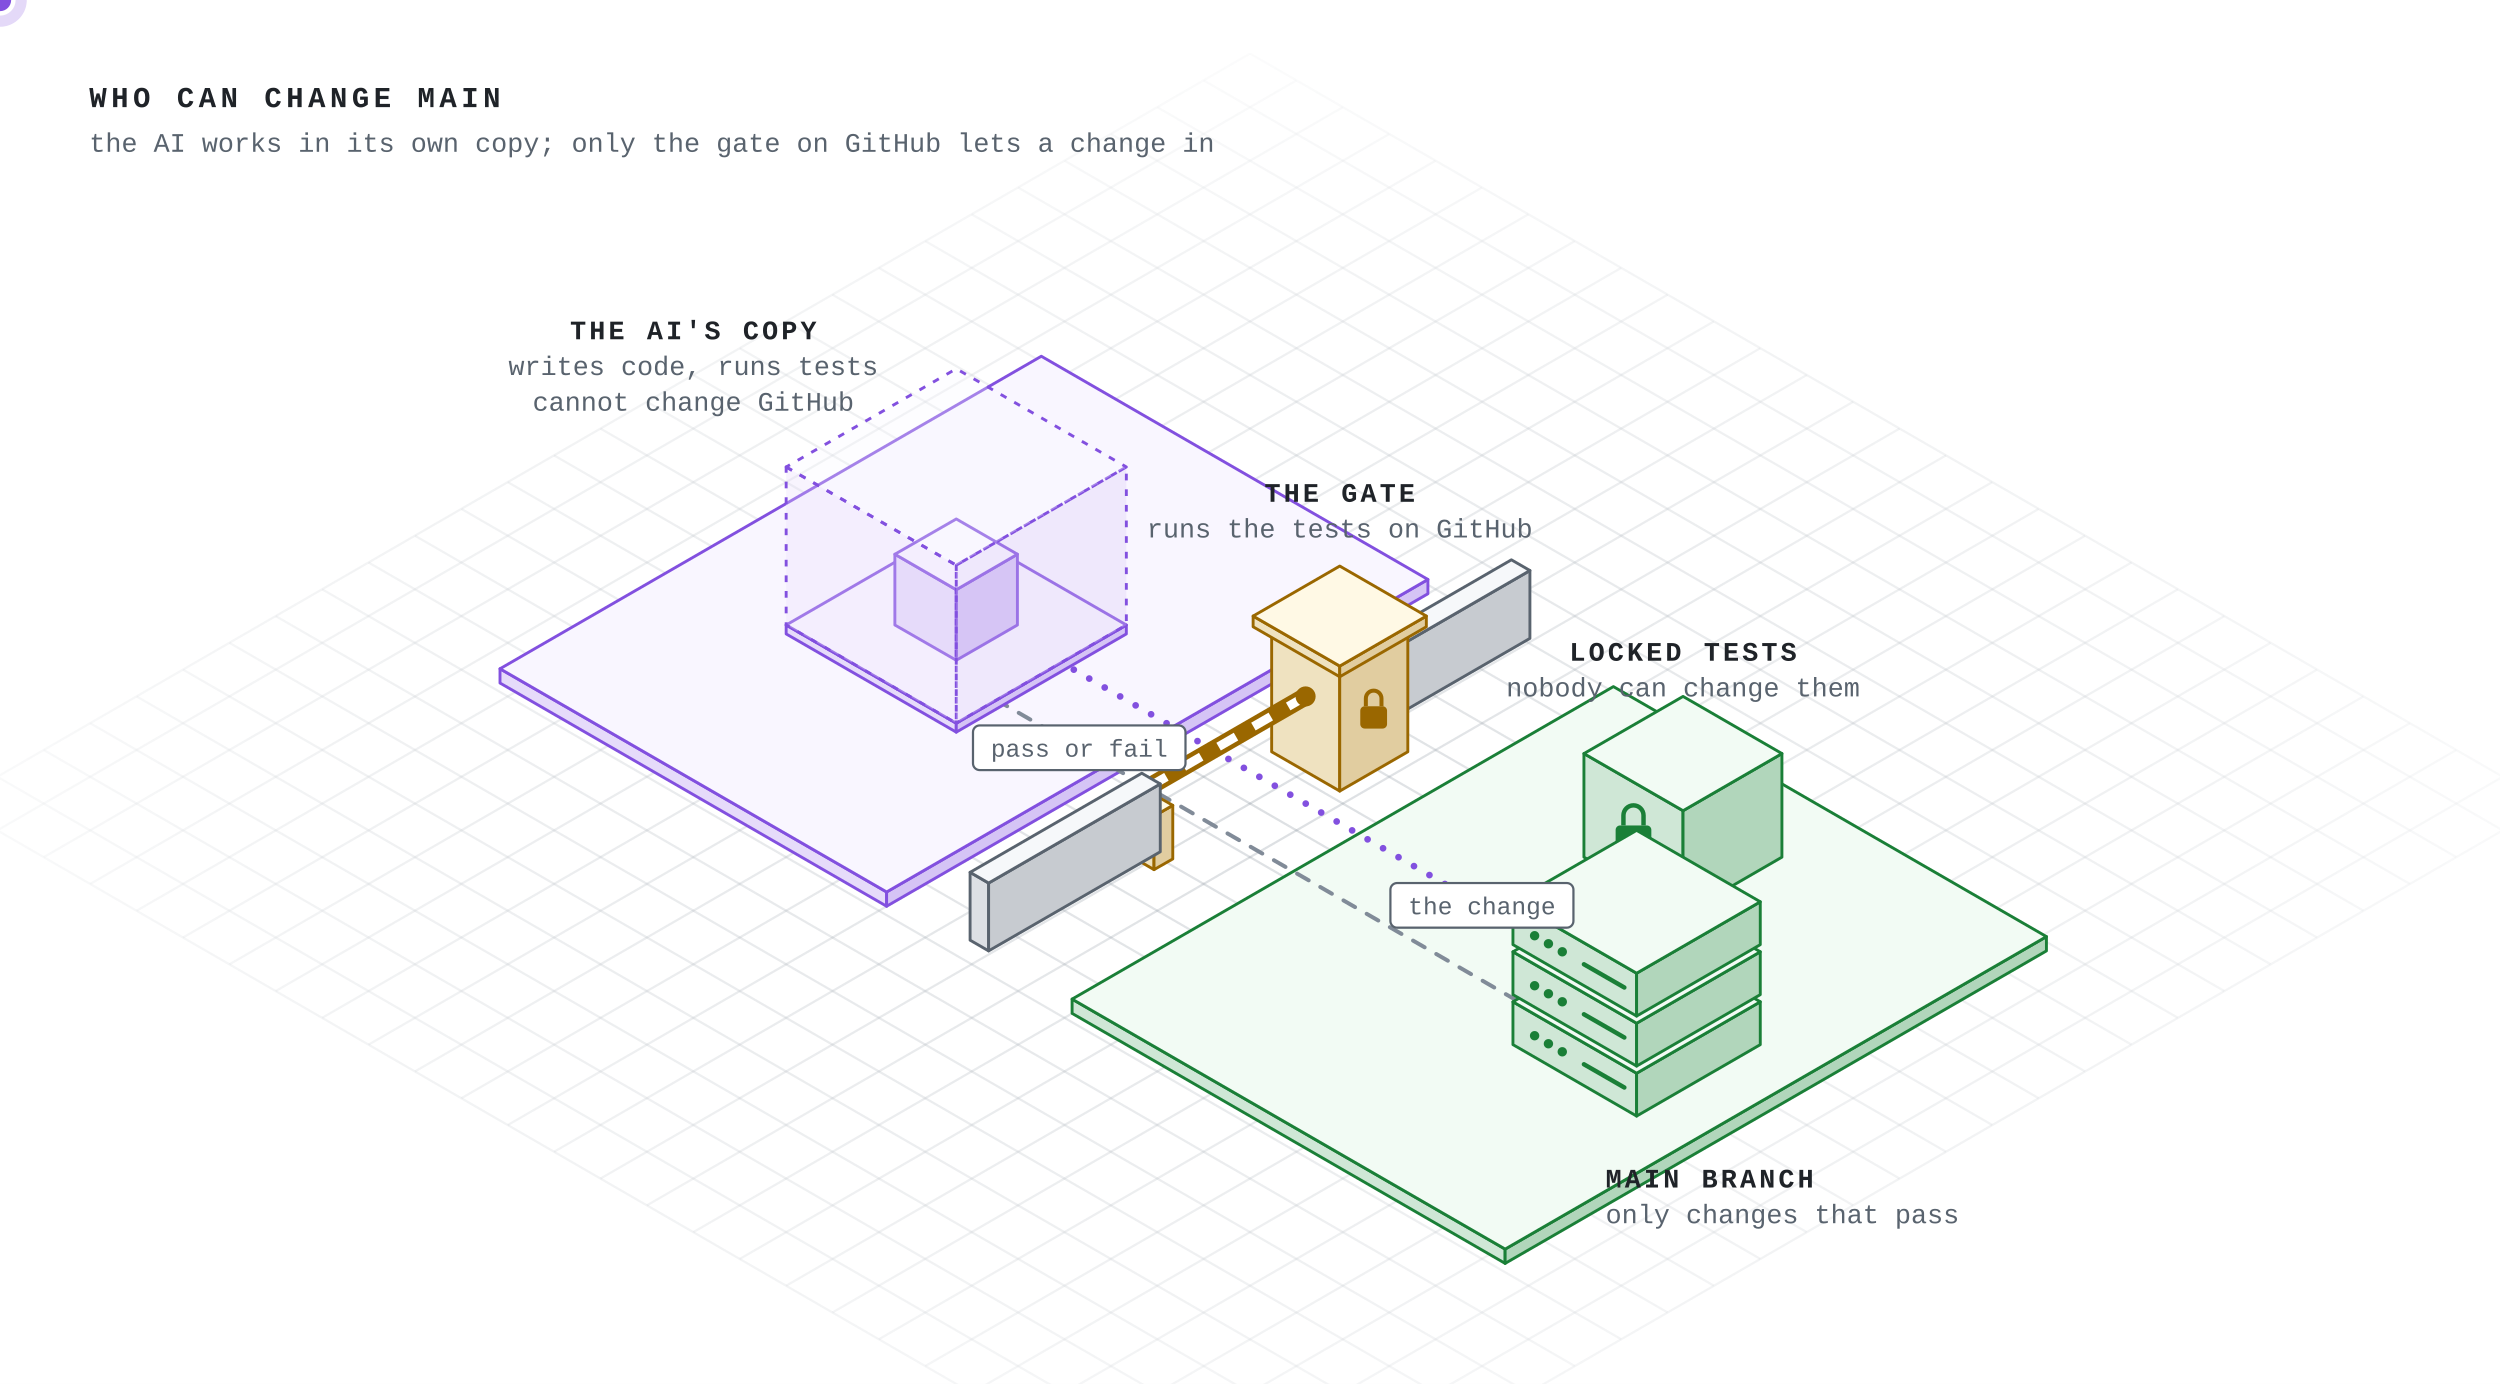
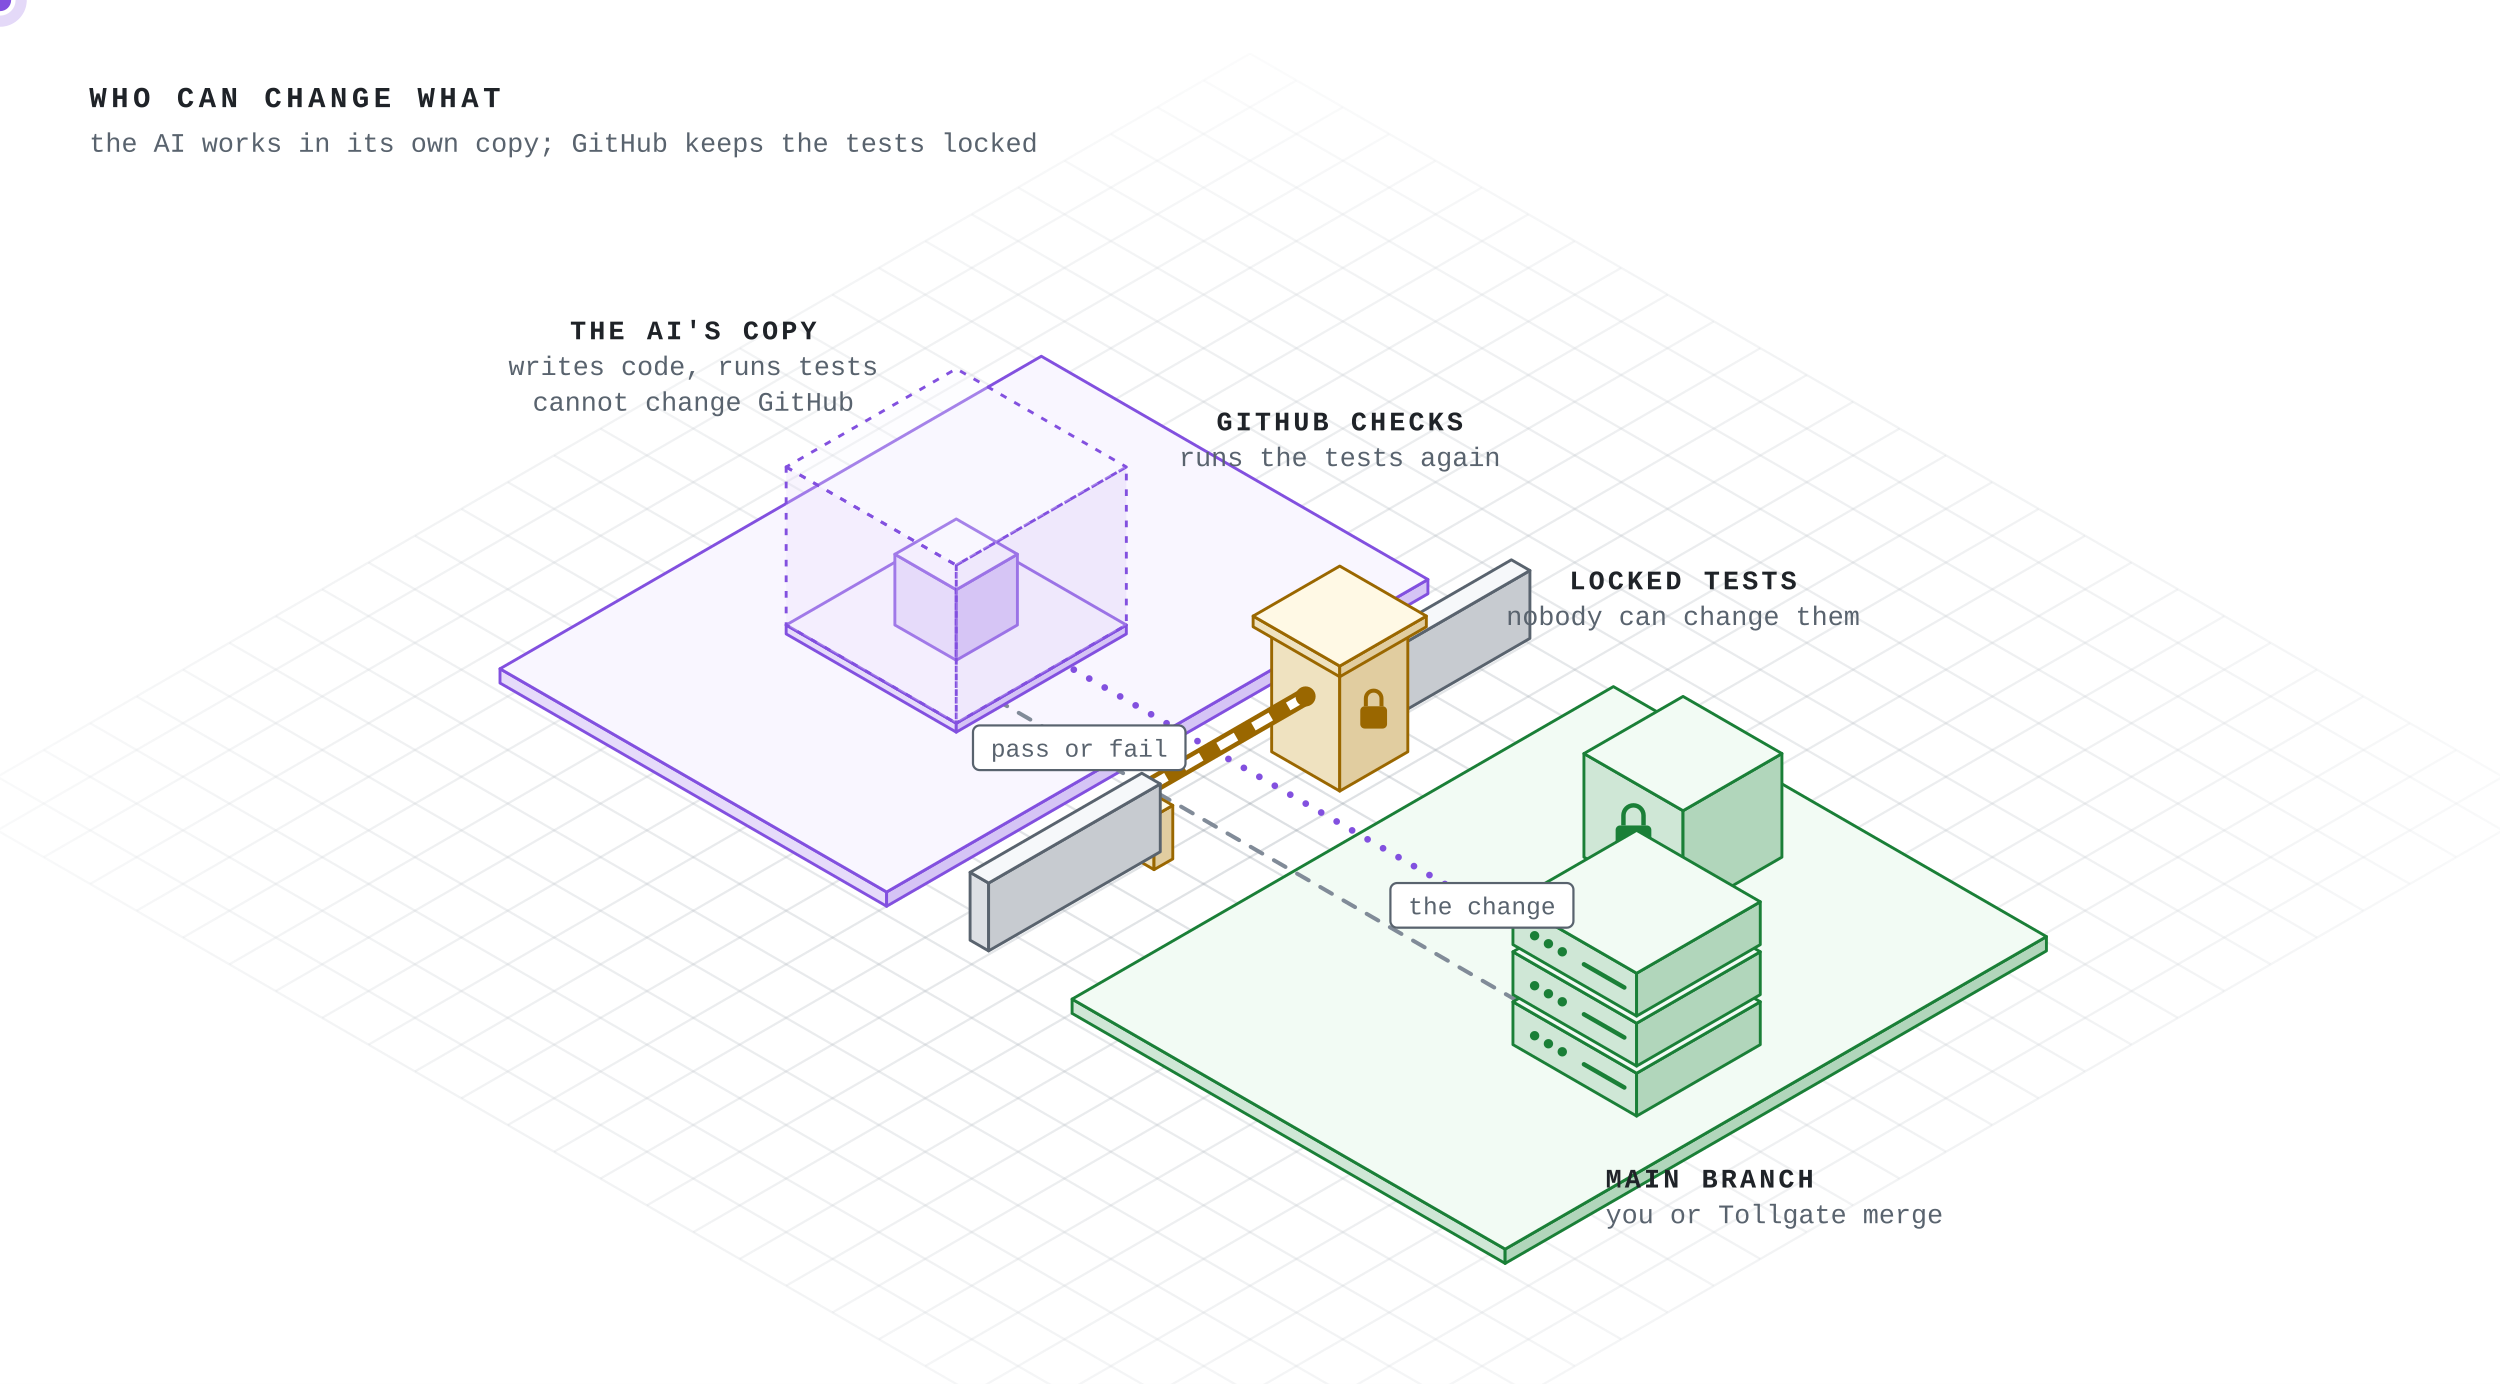
<svg xmlns="http://www.w3.org/2000/svg" viewBox="0 0 1120 620" width="1120" height="620" role="img" aria-labelledby="title desc" font-family="ui-monospace, SFMono-Regular, 'JetBrains Mono', 'Cascadia Mono', Menlo, Consolas, 'Liberation Mono', monospace">
  <defs>
    <radialGradient id="glow" cx="0.500" cy="0.581" r="0.6">
      <stop offset="0" stop-color="#fff" stop-opacity="1" />
      <stop offset="1" stop-color="#fff" stop-opacity="0" />
    </radialGradient>
    <mask id="fade">
      <rect width="1120" height="620" fill="url(#glow)" />
    </mask>
    <marker id="arrow-main" viewBox="0 0 10 10" refX="9" refY="5" markerWidth="10" markerHeight="10" markerUnits="userSpaceOnUse" orient="auto-start-reverse">
      <path d="M1,1 L9,5 L1,9 L3.2,5 z" fill="#8250df" />
    </marker>
    <marker id="arrow-side" viewBox="0 0 10 10" refX="9" refY="5" markerWidth="10" markerHeight="10" markerUnits="userSpaceOnUse" orient="auto-start-reverse">
      <path d="M1,1 L9,5 L1,9 L3.2,5 z" fill="#818b98" />
    </marker>
    <marker id="arrow-fail" viewBox="0 0 10 10" refX="9" refY="5" markerWidth="10" markerHeight="10" markerUnits="userSpaceOnUse" orient="auto-start-reverse">
      <path d="M1,1 L9,5 L1,9 L3.2,5 z" fill="#cf222e" />
    </marker>
    <marker id="arrow-pass" viewBox="0 0 10 10" refX="9" refY="5" markerWidth="10" markerHeight="10" markerUnits="userSpaceOnUse" orient="auto-start-reverse">
      <path d="M1,1 L9,5 L1,9 L3.2,5 z" fill="#1a7f37" />
    </marker>
  </defs>
  <style>.main{stroke-width:3;stroke-dasharray:0 8;animation:flow .8s linear infinite}.side{stroke-width:1.8;stroke-dasharray:6 6;animation:side 1.6s linear infinite}@keyframes flow{to{stroke-dashoffset:-8}}@keyframes side{to{stroke-dashoffset:-12}}.still-arm{display:none}@media (prefers-reduced-motion:reduce){.main,.side{animation:none}.ticket,.moving-arm{display:none}.still-arm{display:inline}}</style>
  <rect width="1120" height="620" fill="#ffffff" />
  <g mask="url(#fade)">
    <line x1="560.0" y1="24.0" x2="-22.0" y2="360.0" stroke="#818b98" stroke-opacity="0.28" stroke-width="1" />
    <line x1="560.0" y1="24.0" x2="1142.0" y2="360.0" stroke="#818b98" stroke-opacity="0.28" stroke-width="1" />
    <line x1="580.8" y1="36.0" x2="-1.2" y2="372.0" stroke="#818b98" stroke-opacity="0.28" stroke-width="1" />
    <line x1="539.2" y1="36.0" x2="1121.2" y2="372.0" stroke="#818b98" stroke-opacity="0.28" stroke-width="1" />
    <line x1="601.6" y1="48.0" x2="19.6" y2="384.0" stroke="#818b98" stroke-opacity="0.28" stroke-width="1" />
    <line x1="518.4" y1="48.0" x2="1100.4" y2="384.0" stroke="#818b98" stroke-opacity="0.28" stroke-width="1" />
    <line x1="622.4" y1="60.0" x2="40.4" y2="396.0" stroke="#818b98" stroke-opacity="0.28" stroke-width="1" />
    <line x1="497.6" y1="60.0" x2="1079.6" y2="396.0" stroke="#818b98" stroke-opacity="0.28" stroke-width="1" />
    <line x1="643.1" y1="72.0" x2="61.2" y2="408.0" stroke="#818b98" stroke-opacity="0.28" stroke-width="1" />
    <line x1="476.9" y1="72.0" x2="1058.8" y2="408.0" stroke="#818b98" stroke-opacity="0.28" stroke-width="1" />
    <line x1="663.9" y1="84.0" x2="82.0" y2="420.0" stroke="#818b98" stroke-opacity="0.28" stroke-width="1" />
    <line x1="456.1" y1="84.0" x2="1038.0" y2="420.0" stroke="#818b98" stroke-opacity="0.28" stroke-width="1" />
    <line x1="684.7" y1="96.0" x2="102.8" y2="432.0" stroke="#818b98" stroke-opacity="0.28" stroke-width="1" />
    <line x1="435.3" y1="96.0" x2="1017.2" y2="432.0" stroke="#818b98" stroke-opacity="0.28" stroke-width="1" />
    <line x1="705.5" y1="108.0" x2="123.5" y2="444.0" stroke="#818b98" stroke-opacity="0.28" stroke-width="1" />
    <line x1="414.5" y1="108.0" x2="996.5" y2="444.0" stroke="#818b98" stroke-opacity="0.28" stroke-width="1" />
    <line x1="726.3" y1="120.0" x2="144.3" y2="456.0" stroke="#818b98" stroke-opacity="0.28" stroke-width="1" />
    <line x1="393.7" y1="120.0" x2="975.7" y2="456.0" stroke="#818b98" stroke-opacity="0.28" stroke-width="1" />
    <line x1="747.1" y1="132.0" x2="165.1" y2="468.0" stroke="#818b98" stroke-opacity="0.28" stroke-width="1" />
    <line x1="372.9" y1="132.0" x2="954.9" y2="468.0" stroke="#818b98" stroke-opacity="0.28" stroke-width="1" />
    <line x1="767.8" y1="144.0" x2="185.9" y2="480.0" stroke="#818b98" stroke-opacity="0.28" stroke-width="1" />
    <line x1="352.2" y1="144.0" x2="934.1" y2="480.0" stroke="#818b98" stroke-opacity="0.28" stroke-width="1" />
    <line x1="788.6" y1="156.0" x2="206.7" y2="492.0" stroke="#818b98" stroke-opacity="0.28" stroke-width="1" />
    <line x1="331.4" y1="156.0" x2="913.3" y2="492.0" stroke="#818b98" stroke-opacity="0.28" stroke-width="1" />
    <line x1="809.4" y1="168.0" x2="227.5" y2="504.0" stroke="#818b98" stroke-opacity="0.28" stroke-width="1" />
    <line x1="310.6" y1="168.0" x2="892.5" y2="504.0" stroke="#818b98" stroke-opacity="0.28" stroke-width="1" />
    <line x1="830.2" y1="180.0" x2="248.2" y2="516.0" stroke="#818b98" stroke-opacity="0.28" stroke-width="1" />
    <line x1="289.8" y1="180.0" x2="871.8" y2="516.0" stroke="#818b98" stroke-opacity="0.28" stroke-width="1" />
    <line x1="851.0" y1="192.0" x2="269.0" y2="528.0" stroke="#818b98" stroke-opacity="0.28" stroke-width="1" />
    <line x1="269.0" y1="192.0" x2="851.0" y2="528.0" stroke="#818b98" stroke-opacity="0.28" stroke-width="1" />
    <line x1="871.8" y1="204.0" x2="289.8" y2="540.0" stroke="#818b98" stroke-opacity="0.28" stroke-width="1" />
    <line x1="248.2" y1="204.0" x2="830.2" y2="540.0" stroke="#818b98" stroke-opacity="0.28" stroke-width="1" />
    <line x1="892.5" y1="216.0" x2="310.6" y2="552.0" stroke="#818b98" stroke-opacity="0.28" stroke-width="1" />
    <line x1="227.5" y1="216.0" x2="809.4" y2="552.0" stroke="#818b98" stroke-opacity="0.28" stroke-width="1" />
    <line x1="913.3" y1="228.0" x2="331.4" y2="564.0" stroke="#818b98" stroke-opacity="0.28" stroke-width="1" />
    <line x1="206.7" y1="228.0" x2="788.6" y2="564.0" stroke="#818b98" stroke-opacity="0.28" stroke-width="1" />
    <line x1="934.1" y1="240.0" x2="352.2" y2="576.0" stroke="#818b98" stroke-opacity="0.28" stroke-width="1" />
    <line x1="185.9" y1="240.0" x2="767.8" y2="576.0" stroke="#818b98" stroke-opacity="0.28" stroke-width="1" />
    <line x1="954.9" y1="252.0" x2="372.9" y2="588.0" stroke="#818b98" stroke-opacity="0.28" stroke-width="1" />
    <line x1="165.1" y1="252.0" x2="747.1" y2="588.0" stroke="#818b98" stroke-opacity="0.28" stroke-width="1" />
    <line x1="975.7" y1="264.0" x2="393.7" y2="600.0" stroke="#818b98" stroke-opacity="0.28" stroke-width="1" />
    <line x1="144.3" y1="264.0" x2="726.3" y2="600.0" stroke="#818b98" stroke-opacity="0.28" stroke-width="1" />
    <line x1="996.5" y1="276.0" x2="414.5" y2="612.0" stroke="#818b98" stroke-opacity="0.28" stroke-width="1" />
    <line x1="123.5" y1="276.0" x2="705.5" y2="612.0" stroke="#818b98" stroke-opacity="0.28" stroke-width="1" />
    <line x1="1017.2" y1="288.0" x2="435.3" y2="624.0" stroke="#818b98" stroke-opacity="0.28" stroke-width="1" />
    <line x1="102.8" y1="288.0" x2="684.7" y2="624.0" stroke="#818b98" stroke-opacity="0.28" stroke-width="1" />
    <line x1="1038.0" y1="300.0" x2="456.1" y2="636.0" stroke="#818b98" stroke-opacity="0.28" stroke-width="1" />
    <line x1="82.0" y1="300.0" x2="663.9" y2="636.0" stroke="#818b98" stroke-opacity="0.28" stroke-width="1" />
    <line x1="1058.8" y1="312.0" x2="476.9" y2="648.0" stroke="#818b98" stroke-opacity="0.28" stroke-width="1" />
    <line x1="61.2" y1="312.0" x2="643.1" y2="648.0" stroke="#818b98" stroke-opacity="0.28" stroke-width="1" />
    <line x1="1079.6" y1="324.0" x2="497.6" y2="660.0" stroke="#818b98" stroke-opacity="0.28" stroke-width="1" />
    <line x1="40.4" y1="324.0" x2="622.4" y2="660.0" stroke="#818b98" stroke-opacity="0.28" stroke-width="1" />
    <line x1="1100.4" y1="336.0" x2="518.4" y2="672.0" stroke="#818b98" stroke-opacity="0.28" stroke-width="1" />
    <line x1="19.6" y1="336.0" x2="601.6" y2="672.0" stroke="#818b98" stroke-opacity="0.28" stroke-width="1" />
    <line x1="1121.2" y1="348.0" x2="539.2" y2="684.0" stroke="#818b98" stroke-opacity="0.28" stroke-width="1" />
    <line x1="-1.2" y1="348.0" x2="580.8" y2="684.0" stroke="#818b98" stroke-opacity="0.28" stroke-width="1" />
    <line x1="1142.0" y1="360.0" x2="560.0" y2="696.0" stroke="#818b98" stroke-opacity="0.28" stroke-width="1" />
    <line x1="-22.0" y1="360.0" x2="560.0" y2="696.0" stroke="#818b98" stroke-opacity="0.28" stroke-width="1" />
  </g>
  <polygon points="224.0,299.6 397.2,399.6 397.2,406.0 224.0,306.0" fill="#e6dbfa" stroke="#8250df" stroke-width="1.3" stroke-linejoin="round" />
  <polygon points="397.2,399.6 639.7,259.6 639.7,266.0 397.2,406.0" fill="#d5c4f5" stroke="#8250df" stroke-width="1.3" stroke-linejoin="round" />
  <polygon points="224.0,299.6 397.2,399.6 639.7,259.6 466.5,159.6" fill="#f9f6ff" stroke="#8250df" stroke-width="1.3" stroke-linejoin="round" />
  <polygon points="480.3,447.6 674.3,559.6 674.3,566.0 480.3,454.0" fill="#cfe7d6" stroke="#1a7f37" stroke-width="1.3" stroke-linejoin="round" />
  <polygon points="674.3,559.6 916.8,419.6 916.8,426.0 674.3,566.0" fill="#b1d6bb" stroke="#1a7f37" stroke-width="1.3" stroke-linejoin="round" />
  <polygon points="480.3,447.6 674.3,559.6 916.8,419.6 722.8,307.6" fill="#f2fbf4" stroke="#1a7f37" stroke-width="1.3" stroke-linejoin="round" />
  <polyline class="main" points="467.2,292.0 719.3,437.6" fill="none" stroke="#8250df" stroke-linecap="round" stroke-linejoin="round" marker-end="url(#arrow-main)" />
  <polyline class="side" points="690.2,454.4 438.1,308.8" fill="none" stroke="#818b98" stroke-linecap="round" stroke-linejoin="round" marker-end="url(#arrow-side)" />
  <polygon points="352.2,280.0 428.4,324.0 428.4,328.0 352.2,284.0" fill="#e6dbfa" stroke="#8250df" stroke-width="1.3" stroke-linejoin="round" />
  <polygon points="428.4,324.0 504.6,280.0 504.6,284.0 428.4,328.0" fill="#d5c4f5" stroke="#8250df" stroke-width="1.3" stroke-linejoin="round" />
  <polygon points="352.2,280.0 428.4,324.0 504.6,280.0 428.4,236.0" fill="#f9f6ff" stroke="#8250df" stroke-width="1.3" stroke-linejoin="round" />
  <polygon points="400.9,248.3 428.4,264.2 428.4,295.8 400.9,280.0" fill="#e6dbfa" stroke="#8250df" stroke-width="1.3" stroke-linejoin="round" />
  <polygon points="428.4,264.2 455.8,248.3 455.8,280.0 428.4,295.8" fill="#d5c4f5" stroke="#8250df" stroke-width="1.3" stroke-linejoin="round" />
  <polygon points="400.9,248.3 428.4,264.2 455.8,248.3 428.4,232.5" fill="#f9f6ff" stroke="#8250df" stroke-width="1.3" stroke-linejoin="round" />
  <polygon points="352.2,209.2 428.4,253.2 428.4,324.0 352.2,280.0" fill="#e6dbfa" stroke="#8250df" stroke-width="1.3" stroke-linejoin="round" fill-opacity="0.3" stroke-dasharray="3 4" />
  <polygon points="428.4,253.2 504.6,209.2 504.6,280.0 428.4,324.0" fill="#d5c4f5" stroke="#8250df" stroke-width="1.3" stroke-linejoin="round" fill-opacity="0.3" stroke-dasharray="3 4" />
  <polygon points="352.2,209.2 428.4,253.2 504.6,209.2 428.4,165.2" fill="#f9f6ff" stroke="#8250df" stroke-width="1.3" stroke-linejoin="round" fill-opacity="0.3" stroke-dasharray="3 4" />
  <polygon points="612.7,288.0 621.0,292.8 621.0,323.2 612.7,318.4" fill="#dde0e4" stroke="#59636e" stroke-width="1.3" stroke-linejoin="round" />
  <polygon points="621.0,292.8 685.4,255.6 685.4,286.0 621.0,323.2" fill="#c7cbd0" stroke="#59636e" stroke-width="1.3" stroke-linejoin="round" />
  <polygon points="612.7,288.0 621.0,292.8 685.4,255.6 677.1,250.8" fill="#f6f8fa" stroke="#59636e" stroke-width="1.3" stroke-linejoin="round" />
  <polygon points="569.7,280.8 600.2,298.4 600.2,354.4 569.7,336.8" fill="#efe2c0" stroke="#9a6700" stroke-width="1.3" stroke-linejoin="round" />
  <polygon points="600.2,298.4 630.7,280.8 630.7,336.8 600.2,354.4" fill="#e1cda0" stroke="#9a6700" stroke-width="1.3" stroke-linejoin="round" />
  <polygon points="569.7,280.8 600.2,298.4 630.7,280.8 600.2,263.2" fill="#fff9e5" stroke="#9a6700" stroke-width="1.3" stroke-linejoin="round" />
  <polygon points="561.4,276.0 600.2,298.4 600.2,303.2 561.4,280.8" fill="#efe2c0" stroke="#9a6700" stroke-width="1.3" stroke-linejoin="round" />
  <polygon points="600.2,298.4 639.0,276.0 639.0,280.8 600.2,303.2" fill="#e1cda0" stroke="#9a6700" stroke-width="1.3" stroke-linejoin="round" />
  <polygon points="561.4,276.0 600.2,298.4 639.0,276.0 600.2,253.6" fill="#fff9e5" stroke="#9a6700" stroke-width="1.3" stroke-linejoin="round" />
  <rect x="609.4" y="316.4" width="12" height="10" rx="2" fill="#9a6700" />
  <path d="M611.9,316.4 v-3.5 a3.5,3.5 0 0 1 7,0 v3.5" fill="none" stroke="#9a6700" stroke-width="1.8" />
  <polygon points="508.7,360.8 517.0,365.6 517.0,389.6 508.7,384.8" fill="#efe2c0" stroke="#9a6700" stroke-width="1.3" stroke-linejoin="round" />
  <polygon points="517.0,365.6 525.4,360.8 525.4,384.8 517.0,389.6" fill="#e1cda0" stroke="#9a6700" stroke-width="1.3" stroke-linejoin="round" />
  <polygon points="508.7,360.8 517.0,365.6 525.4,360.8 517.0,356.0" fill="#fff9e5" stroke="#9a6700" stroke-width="1.3" stroke-linejoin="round" />
  <g class="moving-arm">
    <line x1="584.9" y1="312.0" x2="517.0" y2="351.2" stroke="#9a6700" stroke-width="8" stroke-linecap="round" />
    <line x1="584.9" y1="312.0" x2="517.0" y2="351.2" stroke="#ffffff" stroke-width="4" stroke-dasharray="9 9" />
    <animateTransform attributeName="transform" type="rotate" values="0 584.9 312.0;0 584.9 312.0;80 584.9 312.0;80 584.9 312.0;0 584.9 312.0;0 584.9 312.0" keyTimes="0;0.298;0.371;0.659;0.732;1" dur="6.15s" repeatCount="indefinite" />
  </g>
  <g class="still-arm">
    <line x1="584.9" y1="312.0" x2="517.0" y2="351.2" stroke="#9a6700" stroke-width="8" stroke-linecap="round" />
    <line x1="584.9" y1="312.0" x2="517.0" y2="351.2" stroke="#ffffff" stroke-width="4" stroke-dasharray="9 9" />
  </g>
  <circle cx="584.9" cy="312.0" r="4.5" fill="#9a6700" />
  <polygon points="434.6,390.8 442.9,395.6 442.9,426.0 434.6,421.2" fill="#dde0e4" stroke="#59636e" stroke-width="1.3" stroke-linejoin="round" />
  <polygon points="442.9,395.6 519.8,351.2 519.8,381.6 442.9,426.0" fill="#c7cbd0" stroke="#59636e" stroke-width="1.3" stroke-linejoin="round" />
  <polygon points="434.6,390.8 442.9,395.6 519.8,351.2 511.5,346.4" fill="#f6f8fa" stroke="#59636e" stroke-width="1.3" stroke-linejoin="round" />
  <polygon points="709.6,337.6 754.0,363.2 754.0,409.6 709.6,384.0" fill="#cfe7d6" stroke="#1a7f37" stroke-width="1.3" stroke-linejoin="round" />
  <polygon points="754.0,363.2 798.3,337.6 798.3,384.0 754.0,409.6" fill="#b1d6bb" stroke="#1a7f37" stroke-width="1.3" stroke-linejoin="round" />
  <polygon points="709.6,337.6 754.0,363.2 798.3,337.6 754.0,312.0" fill="#f2fbf4" stroke="#1a7f37" stroke-width="1.3" stroke-linejoin="round" />
  <rect x="723.8" y="369.8" width="16" height="13" rx="2" fill="#1a7f37" />
  <path d="M727.3,369.8 v-4.5 a4.5,4.5 0 0 1 9,0 v4.5" fill="none" stroke="#1a7f37" stroke-width="2" />
  <polygon points="677.8,448.8 733.2,480.8 733.2,500.0 677.8,468.0" fill="#cfe7d6" stroke="#1a7f37" stroke-width="1.3" stroke-linejoin="round" />
  <polygon points="733.2,480.8 788.6,448.8 788.6,468.0 733.2,500.0" fill="#b1d6bb" stroke="#1a7f37" stroke-width="1.3" stroke-linejoin="round" />
  <polygon points="677.8,448.8 733.2,480.8 788.6,448.8 733.2,416.8" fill="#f2fbf4" stroke="#1a7f37" stroke-width="1.3" stroke-linejoin="round" />
  <circle cx="687.5" cy="464.0" r="2.1" fill="#1a7f37" />
  <circle cx="693.7" cy="467.6" r="2.1" fill="#1a7f37" />
  <circle cx="699.9" cy="471.2" r="2.1" fill="#1a7f37" />
  <line x1="709.6" y1="476.8" x2="727.7" y2="487.2" stroke="#1a7f37" stroke-width="2" stroke-linecap="round" />
  <polygon points="677.8,426.4 733.2,458.4 733.2,477.6 677.8,445.6" fill="#cfe7d6" stroke="#1a7f37" stroke-width="1.3" stroke-linejoin="round" />
  <polygon points="733.2,458.4 788.6,426.4 788.6,445.6 733.2,477.6" fill="#b1d6bb" stroke="#1a7f37" stroke-width="1.3" stroke-linejoin="round" />
  <polygon points="677.8,426.4 733.2,458.4 788.6,426.4 733.2,394.4" fill="#f2fbf4" stroke="#1a7f37" stroke-width="1.3" stroke-linejoin="round" />
  <circle cx="687.5" cy="441.6" r="2.1" fill="#1a7f37" />
  <circle cx="693.7" cy="445.2" r="2.1" fill="#1a7f37" />
  <circle cx="699.9" cy="448.8" r="2.1" fill="#1a7f37" />
  <line x1="709.6" y1="454.4" x2="727.7" y2="464.8" stroke="#1a7f37" stroke-width="2" stroke-linecap="round" />
  <polygon points="677.8,404.0 733.2,436.0 733.2,455.2 677.8,423.2" fill="#cfe7d6" stroke="#1a7f37" stroke-width="1.3" stroke-linejoin="round" />
  <polygon points="733.2,436.0 788.6,404.0 788.6,423.2 733.2,455.2" fill="#b1d6bb" stroke="#1a7f37" stroke-width="1.3" stroke-linejoin="round" />
  <polygon points="677.8,404.0 733.2,436.0 788.6,404.0 733.2,372.0" fill="#f2fbf4" stroke="#1a7f37" stroke-width="1.3" stroke-linejoin="round" />
  <circle cx="687.5" cy="419.2" r="2.1" fill="#1a7f37" />
  <circle cx="693.7" cy="422.8" r="2.1" fill="#1a7f37" />
  <circle cx="699.9" cy="426.4" r="2.1" fill="#1a7f37" />
  <line x1="709.6" y1="432.0" x2="727.7" y2="442.4" stroke="#1a7f37" stroke-width="2" stroke-linecap="round" />
-   <text x="40" y="48" font-size="13" font-weight="700" letter-spacing="2" fill="#1f2328">WHO CAN CHANGE MAIN</text>
-   <text x="40" y="68" font-size="12" fill="#59636e">the AI works in its own copy; only the gate on GitHub lets a change in</text>
+   <text x="40" y="48" font-size="13" font-weight="700" letter-spacing="2" fill="#1f2328">WHO CAN CHANGE WHAT</text>
+   <text x="40" y="68" font-size="12" fill="#59636e">the AI works in its own copy; GitHub keeps the tests locked</text>
  <rect x="622.9" y="395.6" width="82.0" height="20" rx="3" fill="#ffffff" stroke="#59636e" />
  <text x="663.9" y="409.6" text-anchor="middle" font-size="11" fill="#59636e">the change</text>
  <rect x="435.9" y="325.0" width="95.2" height="20" rx="3" fill="#ffffff" stroke="#59636e" />
  <text x="483.5" y="339.0" text-anchor="middle" font-size="11" fill="#59636e">pass or fail</text>
  <text x="310.6" y="152.0" text-anchor="middle" font-size="12" font-weight="700" letter-spacing="1.4" fill="#1f2328">THE AI'S COPY</text>
  <text x="310.6" y="168.0" text-anchor="middle" font-size="12" fill="#59636e">writes code, runs tests</text>
  <text x="310.6" y="184.0" text-anchor="middle" font-size="12" fill="#59636e">cannot change GitHub</text>
-   <text x="754.0" y="296.0" text-anchor="middle" font-size="12" font-weight="700" letter-spacing="1.4" fill="#1f2328">LOCKED TESTS</text>
-   <text x="754.0" y="312.0" text-anchor="middle" font-size="12" fill="#59636e">nobody can change them</text>
+   <text x="754.0" y="264.0" text-anchor="middle" font-size="12" font-weight="700" letter-spacing="1.4" fill="#1f2328">LOCKED TESTS</text>
+   <text x="754.0" y="280.0" text-anchor="middle" font-size="12" fill="#59636e">nobody can change them</text>
  <text x="719.3" y="532.0" text-anchor="start" font-size="12" font-weight="700" letter-spacing="1.4" fill="#1f2328">MAIN BRANCH</text>
-   <text x="719.3" y="548.0" text-anchor="start" font-size="12" fill="#59636e">only changes that pass</text>
-   <text x="600.2" y="224.8" text-anchor="middle" font-size="12" font-weight="700" letter-spacing="1.4" fill="#1f2328">THE GATE</text>
-   <text x="600.2" y="240.8" text-anchor="middle" font-size="12" fill="#59636e">runs the tests on GitHub</text>
+   <text x="719.3" y="548.0" text-anchor="start" font-size="12" fill="#59636e">you or Tollgate merge</text>
+   <text x="600.2" y="192.8" text-anchor="middle" font-size="12" font-weight="700" letter-spacing="1.4" fill="#1f2328">GITHUB CHECKS</text>
+   <text x="600.2" y="208.8" text-anchor="middle" font-size="12" fill="#59636e">runs the tests again</text>
  <g class="ticket">
    <circle r="12" fill="#8250df" opacity="0.22">
      <animate attributeName="fill" values="#8250df;#1a7f37" keyTimes="0;0.379" calcMode="discrete" dur="6.15s" repeatCount="indefinite" />
    </circle>
    <circle r="6" fill="#8250df" stroke="#ffffff" stroke-width="2">
      <animate attributeName="fill" values="#8250df;#1a7f37" keyTimes="0;0.379" calcMode="discrete" dur="6.15s" repeatCount="indefinite" />
    </circle>
    <animateMotion path="M467.2,292.0 L555.8,343.2 L555.8,343.2 L719.3,437.6" keyPoints="0;0;0.352;0.352;0.352;1;1;1" keyTimes="0;0.081;0.233;0.379;0.379;0.659;0.756;1" calcMode="linear" dur="6.15s" repeatCount="indefinite" />
  </g>
</svg>
